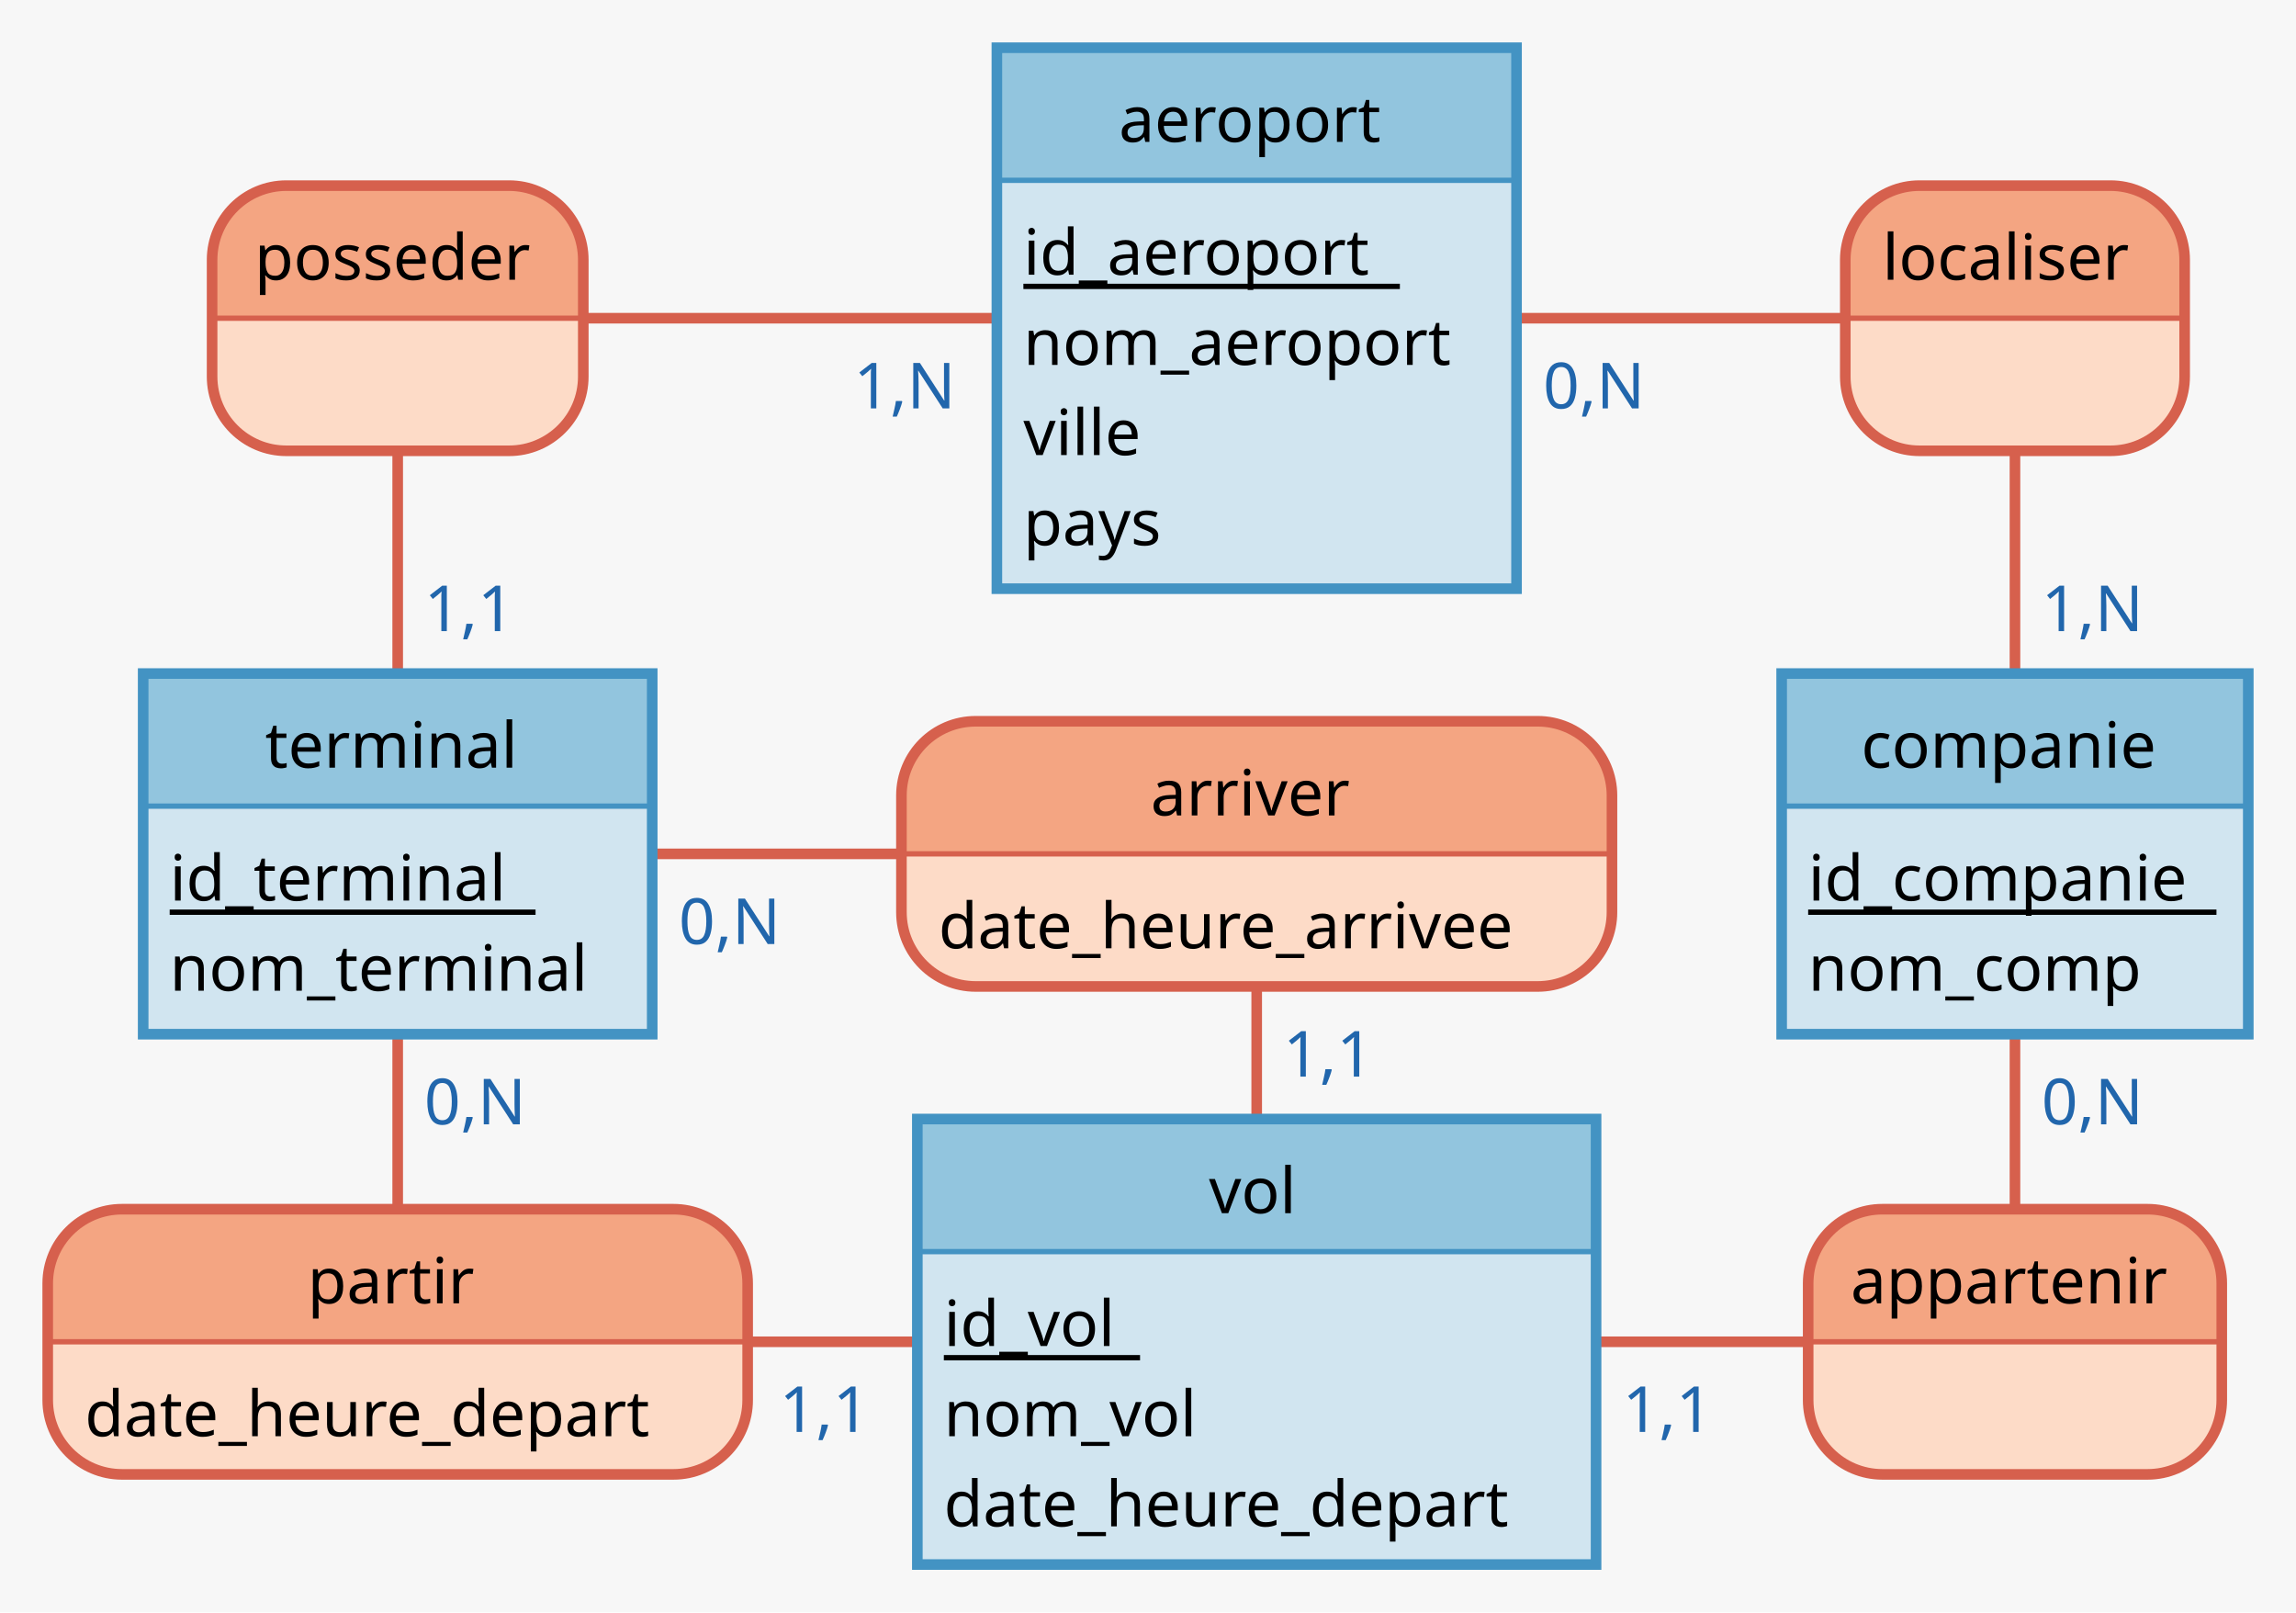
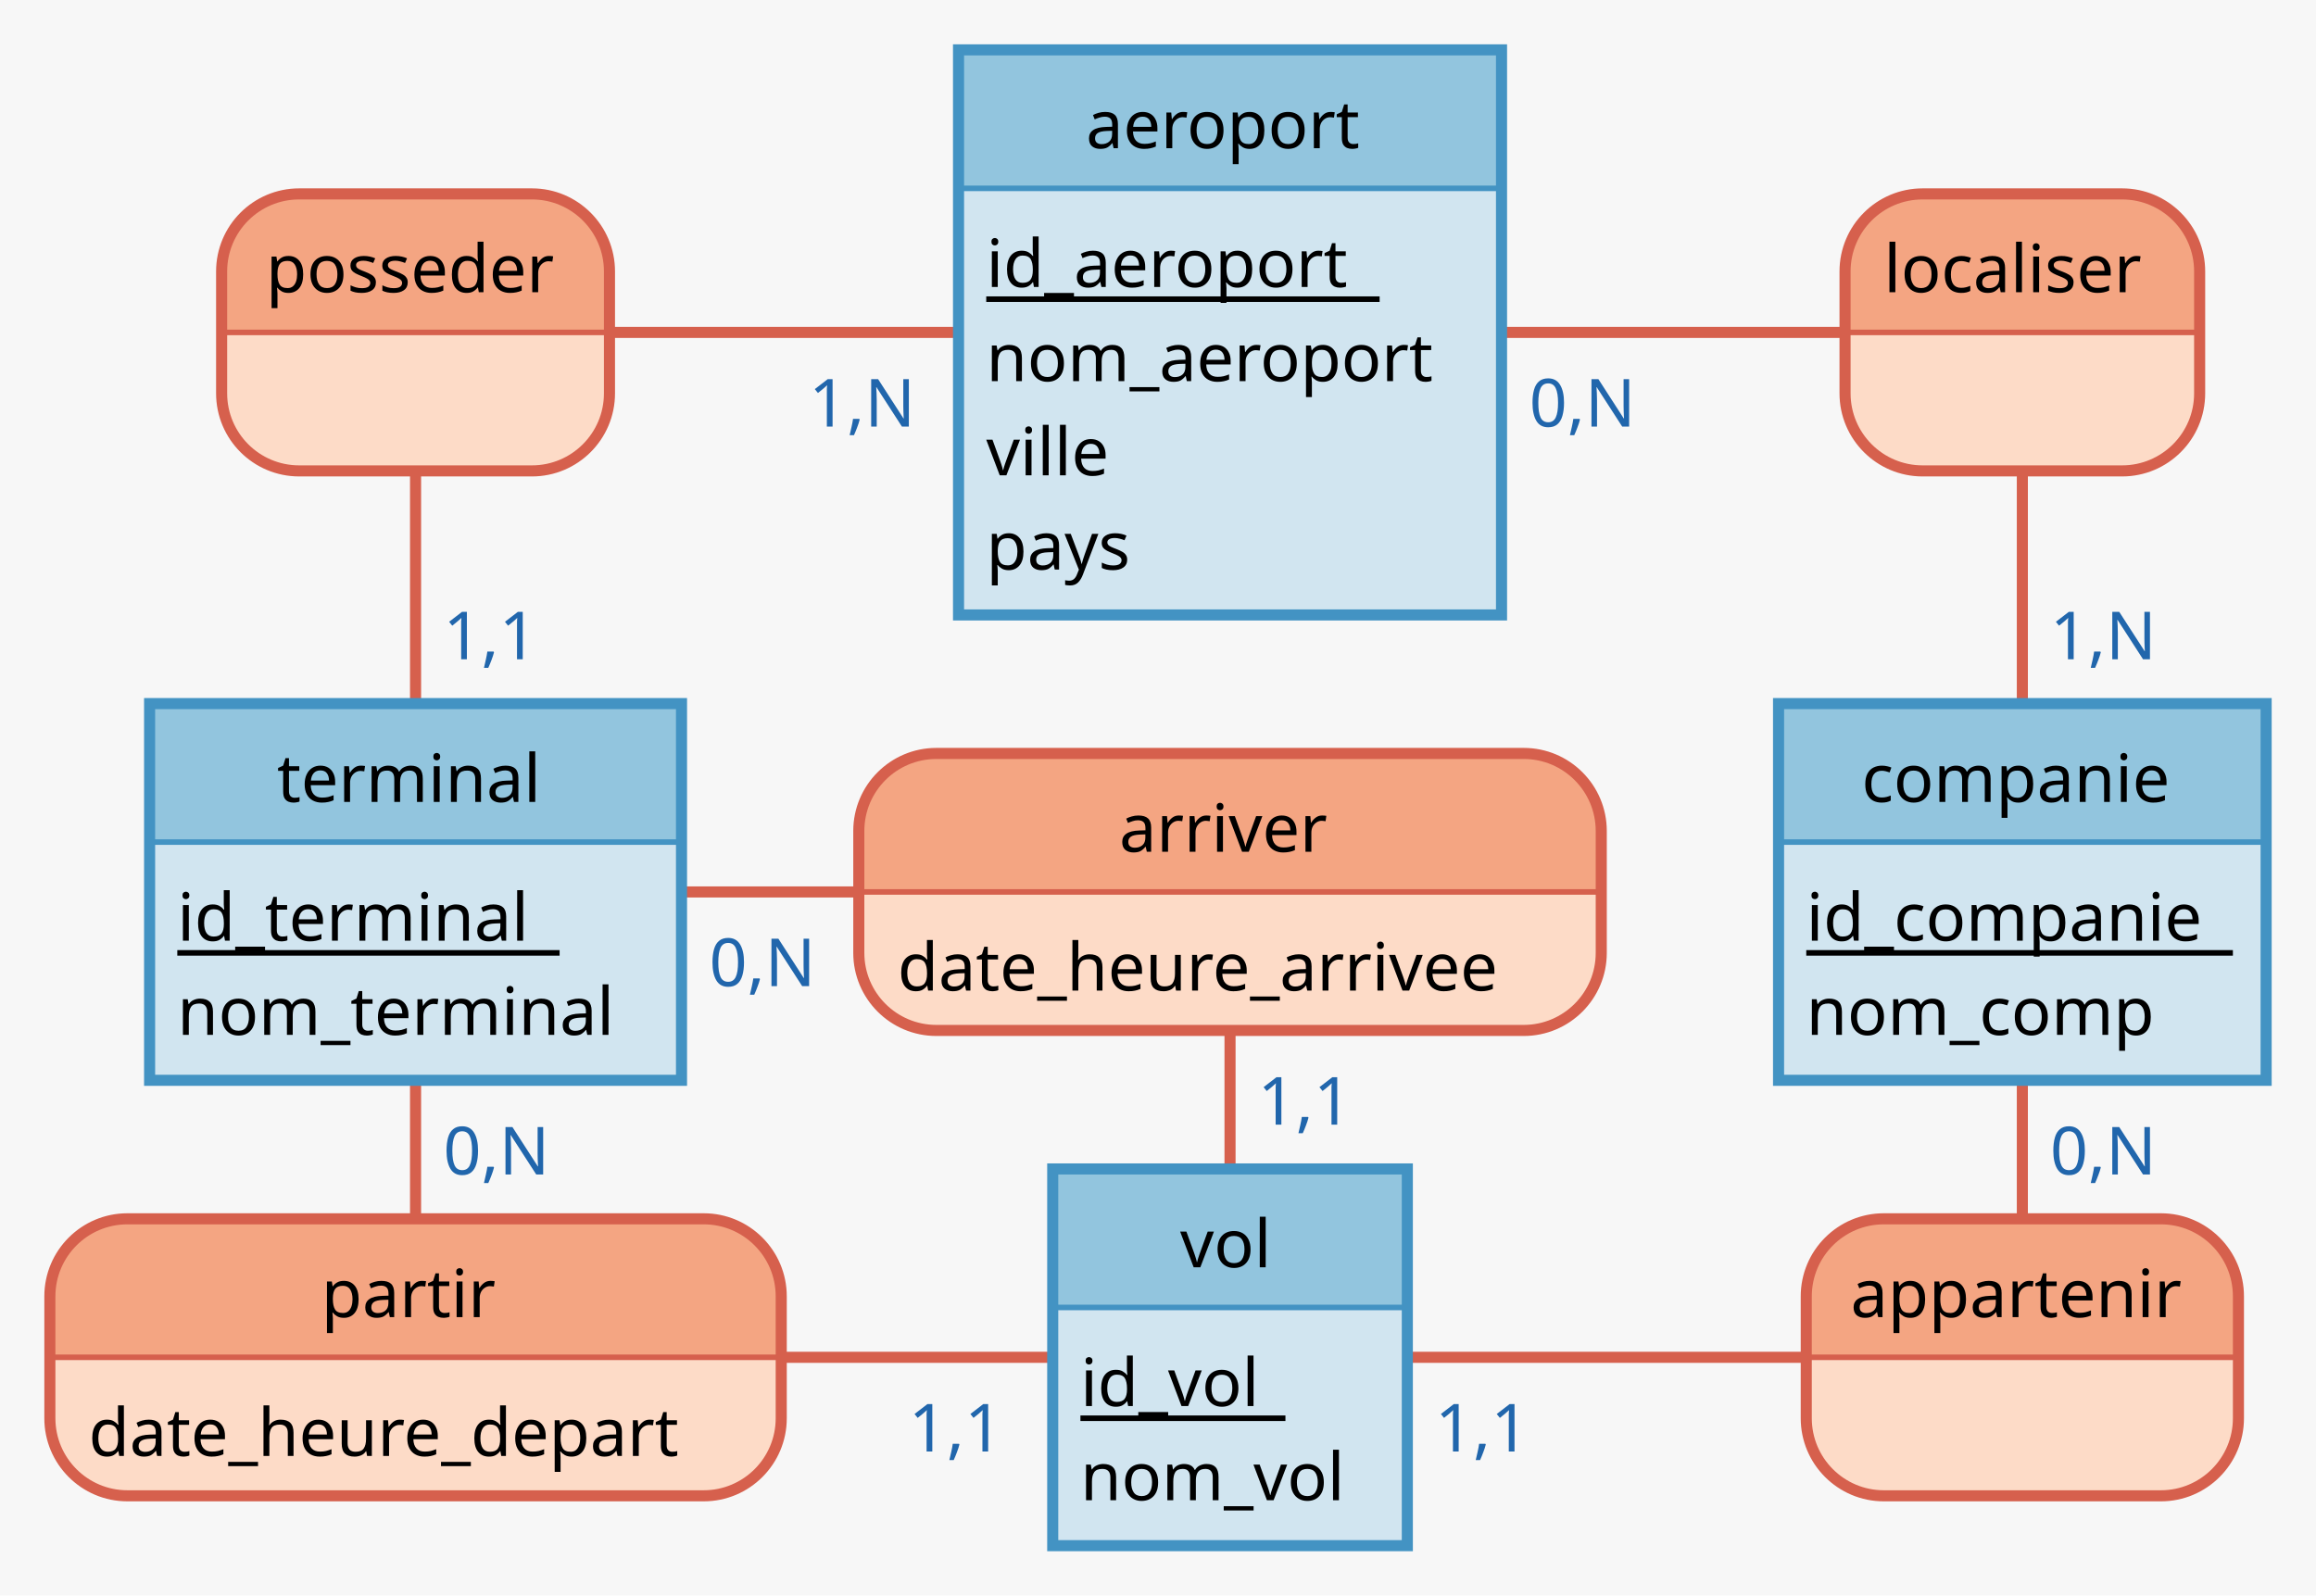
- <svg xmlns="http://www.w3.org/2000/svg" width="433" height="304" viewBox="0 0 433 304">
-   <rect x="0" y="0" width="433" height="304" fill="#f7f7f7" stroke="none" stroke-width="0" />
+ <svg xmlns="http://www.w3.org/2000/svg" width="418" height="288" viewBox="0 0 418 288">
+   <rect x="0" y="0" width="418" height="288" fill="#f7f7f7" stroke="none" stroke-width="0" />
  <g>
-     <line x1="237" y1="60" x2="75" y2="60" stroke="#d6604d" stroke-width="2" />
+     <line x1="222" y1="60" x2="75" y2="60" stroke="#d6604d" stroke-width="2" />
    <line x1="75" y1="161" x2="75" y2="60" stroke="#d6604d" stroke-width="2" />
    <g>
      <path d="M96 35 a14 14 90 0 1 14 14 V60 h-70 V49 a14 14 90 0 1 14 -14" fill="#f4a582" stroke="#f4a582" stroke-width="0" />
      <path d="M110 60 v11 a14 14 90 0 1 -14 14 H54 a14 14 90 0 1 -14 -14 V60 H70" fill="#fddbc7" stroke="#fddbc7" stroke-width="0" />
      <rect x="40" y="35" width="70" height="50" fill="none" rx="14" stroke="#d6604d" stroke-width="2" />
      <line x1="40" y1="60" x2="110" y2="60" stroke="#d6604d" stroke-width="1" />
      <text x="48" y="52.75" fill="#000000" font-family="Verdana" font-size="12">posseder</text>
    </g>
-     <text x="161" y="77" fill="#2166ac" font-family="Verdana" font-size="12">1,N</text>
+     <text x="146" y="77" fill="#2166ac" font-family="Verdana" font-size="12">1,N</text>
    <text x="80" y="119" fill="#2166ac" font-family="Verdana" font-size="12">1,1</text>
  </g>
  <g>
-     <line x1="380" y1="161" x2="380" y2="60" stroke="#d6604d" stroke-width="2" />
-     <line x1="237" y1="60" x2="380" y2="60" stroke="#d6604d" stroke-width="2" />
+     <line x1="365" y1="161" x2="365" y2="60" stroke="#d6604d" stroke-width="2" />
+     <line x1="222" y1="60" x2="365" y2="60" stroke="#d6604d" stroke-width="2" />
    <g>
-       <path d="M398 35 a14 14 90 0 1 14 14 V60 h-64 V49 a14 14 90 0 1 14 -14" fill="#f4a582" stroke="#f4a582" stroke-width="0" />
-       <path d="M412 60 v11 a14 14 90 0 1 -14 14 H362 a14 14 90 0 1 -14 -14 V60 H64" fill="#fddbc7" stroke="#fddbc7" stroke-width="0" />
-       <rect x="348" y="35" width="64" height="50" fill="none" rx="14" stroke="#d6604d" stroke-width="2" />
-       <line x1="348" y1="60" x2="412" y2="60" stroke="#d6604d" stroke-width="1" />
-       <text x="355" y="52.75" fill="#000000" font-family="Verdana" font-size="12">localiser</text>
+       <path d="M383 35 a14 14 90 0 1 14 14 V60 h-64 V49 a14 14 90 0 1 14 -14" fill="#f4a582" stroke="#f4a582" stroke-width="0" />
+       <path d="M397 60 v11 a14 14 90 0 1 -14 14 H347 a14 14 90 0 1 -14 -14 V60 H64" fill="#fddbc7" stroke="#fddbc7" stroke-width="0" />
+       <rect x="333" y="35" width="64" height="50" fill="none" rx="14" stroke="#d6604d" stroke-width="2" />
+       <line x1="333" y1="60" x2="397" y2="60" stroke="#d6604d" stroke-width="1" />
+       <text x="340" y="52.75" fill="#000000" font-family="Verdana" font-size="12">localiser</text>
    </g>
-     <text x="385" y="119" fill="#2166ac" font-family="Verdana" font-size="12">1,N</text>
-     <text x="291" y="77" fill="#2166ac" font-family="Verdana" font-size="12">0,N</text>
+     <text x="370" y="119" fill="#2166ac" font-family="Verdana" font-size="12">1,N</text>
+     <text x="276" y="77" fill="#2166ac" font-family="Verdana" font-size="12">0,N</text>
  </g>
  <g>
-     <line x1="75" y1="161" x2="237" y2="161" stroke="#d6604d" stroke-width="2" />
-     <line x1="237" y1="253" x2="237" y2="161" stroke="#d6604d" stroke-width="2" />
+     <line x1="75" y1="161" x2="222" y2="161" stroke="#d6604d" stroke-width="2" />
+     <line x1="222" y1="245" x2="222" y2="161" stroke="#d6604d" stroke-width="2" />
    <g>
-       <path d="M290 136 a14 14 90 0 1 14 14 V161 h-134 V150 a14 14 90 0 1 14 -14" fill="#f4a582" stroke="#f4a582" stroke-width="0" />
-       <path d="M304 161 v11 a14 14 90 0 1 -14 14 H184 a14 14 90 0 1 -14 -14 V161 H134" fill="#fddbc7" stroke="#fddbc7" stroke-width="0" />
-       <rect x="170" y="136" width="134" height="50" fill="none" rx="14" stroke="#d6604d" stroke-width="2" />
-       <line x1="170" y1="161" x2="304" y2="161" stroke="#d6604d" stroke-width="1" />
-       <text x="217" y="153.75" fill="#000000" font-family="Verdana" font-size="12">arriver</text>
-       <text x="177" y="178.8" fill="#000000" font-family="Verdana" font-size="12">date_heure_arrivee</text>
+       <path d="M275 136 a14 14 90 0 1 14 14 V161 h-134 V150 a14 14 90 0 1 14 -14" fill="#f4a582" stroke="#f4a582" stroke-width="0" />
+       <path d="M289 161 v11 a14 14 90 0 1 -14 14 H169 a14 14 90 0 1 -14 -14 V161 H134" fill="#fddbc7" stroke="#fddbc7" stroke-width="0" />
+       <rect x="155" y="136" width="134" height="50" fill="none" rx="14" stroke="#d6604d" stroke-width="2" />
+       <line x1="155" y1="161" x2="289" y2="161" stroke="#d6604d" stroke-width="1" />
+       <text x="202" y="153.75" fill="#000000" font-family="Verdana" font-size="12">arriver</text>
+       <text x="162" y="178.8" fill="#000000" font-family="Verdana" font-size="12">date_heure_arrivee</text>
    </g>
    <text x="128" y="178" fill="#2166ac" font-family="Verdana" font-size="12">0,N</text>
-     <text x="242" y="203" fill="#2166ac" font-family="Verdana" font-size="12">1,1</text>
+     <text x="227" y="203" fill="#2166ac" font-family="Verdana" font-size="12">1,1</text>
  </g>
  <g>
-     <line x1="75" y1="161" x2="75" y2="253" stroke="#d6604d" stroke-width="2" />
-     <line x1="237" y1="253" x2="75" y2="253" stroke="#d6604d" stroke-width="2" />
+     <line x1="75" y1="161" x2="75" y2="245" stroke="#d6604d" stroke-width="2" />
+     <line x1="222" y1="245" x2="75" y2="245" stroke="#d6604d" stroke-width="2" />
    <g>
-       <path d="M127 228 a14 14 90 0 1 14 14 V253 h-132 V242 a14 14 90 0 1 14 -14" fill="#f4a582" stroke="#f4a582" stroke-width="0" />
-       <path d="M141 253 v11 a14 14 90 0 1 -14 14 H23 a14 14 90 0 1 -14 -14 V253 H132" fill="#fddbc7" stroke="#fddbc7" stroke-width="0" />
-       <rect x="9" y="228" width="132" height="50" fill="none" rx="14" stroke="#d6604d" stroke-width="2" />
-       <line x1="9" y1="253" x2="141" y2="253" stroke="#d6604d" stroke-width="1" />
-       <text x="58" y="245.75" fill="#000000" font-family="Verdana" font-size="12">partir</text>
-       <text x="16" y="270.8" fill="#000000" font-family="Verdana" font-size="12">date_heure_depart</text>
+       <path d="M127 220 a14 14 90 0 1 14 14 V245 h-132 V234 a14 14 90 0 1 14 -14" fill="#f4a582" stroke="#f4a582" stroke-width="0" />
+       <path d="M141 245 v11 a14 14 90 0 1 -14 14 H23 a14 14 90 0 1 -14 -14 V245 H132" fill="#fddbc7" stroke="#fddbc7" stroke-width="0" />
+       <rect x="9" y="220" width="132" height="50" fill="none" rx="14" stroke="#d6604d" stroke-width="2" />
+       <line x1="9" y1="245" x2="141" y2="245" stroke="#d6604d" stroke-width="1" />
+       <text x="58" y="237.75" fill="#000000" font-family="Verdana" font-size="12">partir</text>
+       <text x="16" y="262.8" fill="#000000" font-family="Verdana" font-size="12">date_heure_depart</text>
    </g>
    <text x="80" y="212" fill="#2166ac" font-family="Verdana" font-size="12">0,N</text>
-     <text x="147" y="270" fill="#2166ac" font-family="Verdana" font-size="12">1,1</text>
+     <text x="164" y="262" fill="#2166ac" font-family="Verdana" font-size="12">1,1</text>
  </g>
  <g>
-     <line x1="380" y1="161" x2="380" y2="253" stroke="#d6604d" stroke-width="2" />
-     <line x1="237" y1="253" x2="380" y2="253" stroke="#d6604d" stroke-width="2" />
+     <line x1="365" y1="161" x2="365" y2="245" stroke="#d6604d" stroke-width="2" />
+     <line x1="222" y1="245" x2="365" y2="245" stroke="#d6604d" stroke-width="2" />
    <g>
-       <path d="M405 228 a14 14 90 0 1 14 14 V253 h-78 V242 a14 14 90 0 1 14 -14" fill="#f4a582" stroke="#f4a582" stroke-width="0" />
-       <path d="M419 253 v11 a14 14 90 0 1 -14 14 H355 a14 14 90 0 1 -14 -14 V253 H78" fill="#fddbc7" stroke="#fddbc7" stroke-width="0" />
-       <rect x="341" y="228" width="78" height="50" fill="none" rx="14" stroke="#d6604d" stroke-width="2" />
-       <line x1="341" y1="253" x2="419" y2="253" stroke="#d6604d" stroke-width="1" />
-       <text x="349" y="245.75" fill="#000000" font-family="Verdana" font-size="12">appartenir</text>
+       <path d="M390 220 a14 14 90 0 1 14 14 V245 h-78 V234 a14 14 90 0 1 14 -14" fill="#f4a582" stroke="#f4a582" stroke-width="0" />
+       <path d="M404 245 v11 a14 14 90 0 1 -14 14 H340 a14 14 90 0 1 -14 -14 V245 H78" fill="#fddbc7" stroke="#fddbc7" stroke-width="0" />
+       <rect x="326" y="220" width="78" height="50" fill="none" rx="14" stroke="#d6604d" stroke-width="2" />
+       <line x1="326" y1="245" x2="404" y2="245" stroke="#d6604d" stroke-width="1" />
+       <text x="334" y="237.75" fill="#000000" font-family="Verdana" font-size="12">appartenir</text>
    </g>
-     <text x="385" y="212" fill="#2166ac" font-family="Verdana" font-size="12">0,N</text>
-     <text x="306" y="270" fill="#2166ac" font-family="Verdana" font-size="12">1,1</text>
+     <text x="370" y="212" fill="#2166ac" font-family="Verdana" font-size="12">0,N</text>
+     <text x="259" y="262" fill="#2166ac" font-family="Verdana" font-size="12">1,1</text>
  </g>
  <g>
    <g>
-       <rect x="188" y="9" width="98" height="25" fill="#92c5de" stroke="none" stroke-width="0" opacity="1" />
-       <rect x="188" y="34" width="98" height="77" fill="#d1e5f0" stroke="none" stroke-width="0" opacity="1" />
-       <rect x="188" y="9" width="98" height="102" fill="none" stroke="#4393c3" stroke-width="2" opacity="1" />
-       <line x1="188" y1="34" x2="286" y2="34" stroke="#4393c3" stroke-width="1" />
+       <rect x="173" y="9" width="98" height="25" fill="#92c5de" stroke="none" stroke-width="0" opacity="1" />
+       <rect x="173" y="34" width="98" height="77" fill="#d1e5f0" stroke="none" stroke-width="0" opacity="1" />
+       <rect x="173" y="9" width="98" height="102" fill="none" stroke="#4393c3" stroke-width="2" opacity="1" />
+       <line x1="173" y1="34" x2="271" y2="34" stroke="#4393c3" stroke-width="1" />
    </g>
-     <text x="211" y="26.75" fill="#000000" font-family="Verdana" font-size="12">aeroport</text>
-     <text x="193" y="51.8" fill="#000000" font-family="Verdana" font-size="12">id_aeroport</text>
-     <line x1="193" y1="54" x2="264" y2="54" stroke="#000000" stroke-width="1" />
-     <text x="193" y="68.8" fill="#000000" font-family="Verdana" font-size="12">nom_aeroport</text>
-     <text x="193" y="85.8" fill="#000000" font-family="Verdana" font-size="12">ville</text>
-     <text x="193" y="102.8" fill="#000000" font-family="Verdana" font-size="12">pays</text>
+     <text x="196" y="26.75" fill="#000000" font-family="Verdana" font-size="12">aeroport</text>
+     <text x="178" y="51.8" fill="#000000" font-family="Verdana" font-size="12">id_aeroport</text>
+     <line x1="178" y1="54" x2="249" y2="54" stroke="#000000" stroke-width="1" />
+     <text x="178" y="68.8" fill="#000000" font-family="Verdana" font-size="12">nom_aeroport</text>
+     <text x="178" y="85.8" fill="#000000" font-family="Verdana" font-size="12">ville</text>
+     <text x="178" y="102.8" fill="#000000" font-family="Verdana" font-size="12">pays</text>
  </g>
  <g>
    <g>
      <rect x="27" y="127" width="96" height="25" fill="#92c5de" stroke="none" stroke-width="0" opacity="1" />
      <rect x="27" y="152" width="96" height="43" fill="#d1e5f0" stroke="none" stroke-width="0" opacity="1" />
      <rect x="27" y="127" width="96" height="68" fill="none" stroke="#4393c3" stroke-width="2" opacity="1" />
      <line x1="27" y1="152" x2="123" y2="152" stroke="#4393c3" stroke-width="1" />
    </g>
    <text x="50" y="144.75" fill="#000000" font-family="Verdana" font-size="12">terminal</text>
    <text x="32" y="169.8" fill="#000000" font-family="Verdana" font-size="12">id_terminal</text>
    <line x1="32" y1="172" x2="101" y2="172" stroke="#000000" stroke-width="1" />
    <text x="32" y="186.8" fill="#000000" font-family="Verdana" font-size="12">nom_terminal</text>
  </g>
  <g>
    <g>
-       <rect x="336" y="127" width="88" height="25" fill="#92c5de" stroke="none" stroke-width="0" opacity="1" />
-       <rect x="336" y="152" width="88" height="43" fill="#d1e5f0" stroke="none" stroke-width="0" opacity="1" />
-       <rect x="336" y="127" width="88" height="68" fill="none" stroke="#4393c3" stroke-width="2" opacity="1" />
-       <line x1="336" y1="152" x2="424" y2="152" stroke="#4393c3" stroke-width="1" />
+       <rect x="321" y="127" width="88" height="25" fill="#92c5de" stroke="none" stroke-width="0" opacity="1" />
+       <rect x="321" y="152" width="88" height="43" fill="#d1e5f0" stroke="none" stroke-width="0" opacity="1" />
+       <rect x="321" y="127" width="88" height="68" fill="none" stroke="#4393c3" stroke-width="2" opacity="1" />
+       <line x1="321" y1="152" x2="409" y2="152" stroke="#4393c3" stroke-width="1" />
    </g>
-     <text x="351" y="144.75" fill="#000000" font-family="Verdana" font-size="12">companie</text>
-     <text x="341" y="169.8" fill="#000000" font-family="Verdana" font-size="12">id_companie</text>
-     <line x1="341" y1="172" x2="418" y2="172" stroke="#000000" stroke-width="1" />
-     <text x="341" y="186.8" fill="#000000" font-family="Verdana" font-size="12">nom_comp</text>
+     <text x="336" y="144.75" fill="#000000" font-family="Verdana" font-size="12">companie</text>
+     <text x="326" y="169.8" fill="#000000" font-family="Verdana" font-size="12">id_companie</text>
+     <line x1="326" y1="172" x2="403" y2="172" stroke="#000000" stroke-width="1" />
+     <text x="326" y="186.8" fill="#000000" font-family="Verdana" font-size="12">nom_comp</text>
  </g>
  <g>
    <g>
-       <rect x="173" y="211" width="128" height="25" fill="#92c5de" stroke="none" stroke-width="0" opacity="1" />
-       <rect x="173" y="236" width="128" height="59" fill="#d1e5f0" stroke="none" stroke-width="0" opacity="1" />
-       <rect x="173" y="211" width="128" height="84" fill="none" stroke="#4393c3" stroke-width="2" opacity="1" />
-       <line x1="173" y1="236" x2="301" y2="236" stroke="#4393c3" stroke-width="1" />
+       <rect x="190" y="211" width="64" height="25" fill="#92c5de" stroke="none" stroke-width="0" opacity="1" />
+       <rect x="190" y="236" width="64" height="43" fill="#d1e5f0" stroke="none" stroke-width="0" opacity="1" />
+       <rect x="190" y="211" width="64" height="68" fill="none" stroke="#4393c3" stroke-width="2" opacity="1" />
+       <line x1="190" y1="236" x2="254" y2="236" stroke="#4393c3" stroke-width="1" />
    </g>
-     <text x="228" y="228.75" fill="#000000" font-family="Verdana" font-size="12">vol</text>
-     <text x="178" y="253.8" fill="#000000" font-family="Verdana" font-size="12">id_vol</text>
-     <line x1="178" y1="256" x2="215" y2="256" stroke="#000000" stroke-width="1" />
-     <text x="178" y="270.8" fill="#000000" font-family="Verdana" font-size="12">nom_vol</text>
-     <text x="178" y="287.8" fill="#000000" font-family="Verdana" font-size="12">date_heure_depart</text>
+     <text x="213" y="228.75" fill="#000000" font-family="Verdana" font-size="12">vol</text>
+     <text x="195" y="253.8" fill="#000000" font-family="Verdana" font-size="12">id_vol</text>
+     <line x1="195" y1="256" x2="232" y2="256" stroke="#000000" stroke-width="1" />
+     <text x="195" y="270.8" fill="#000000" font-family="Verdana" font-size="12">nom_vol</text>
  </g>
</svg>
